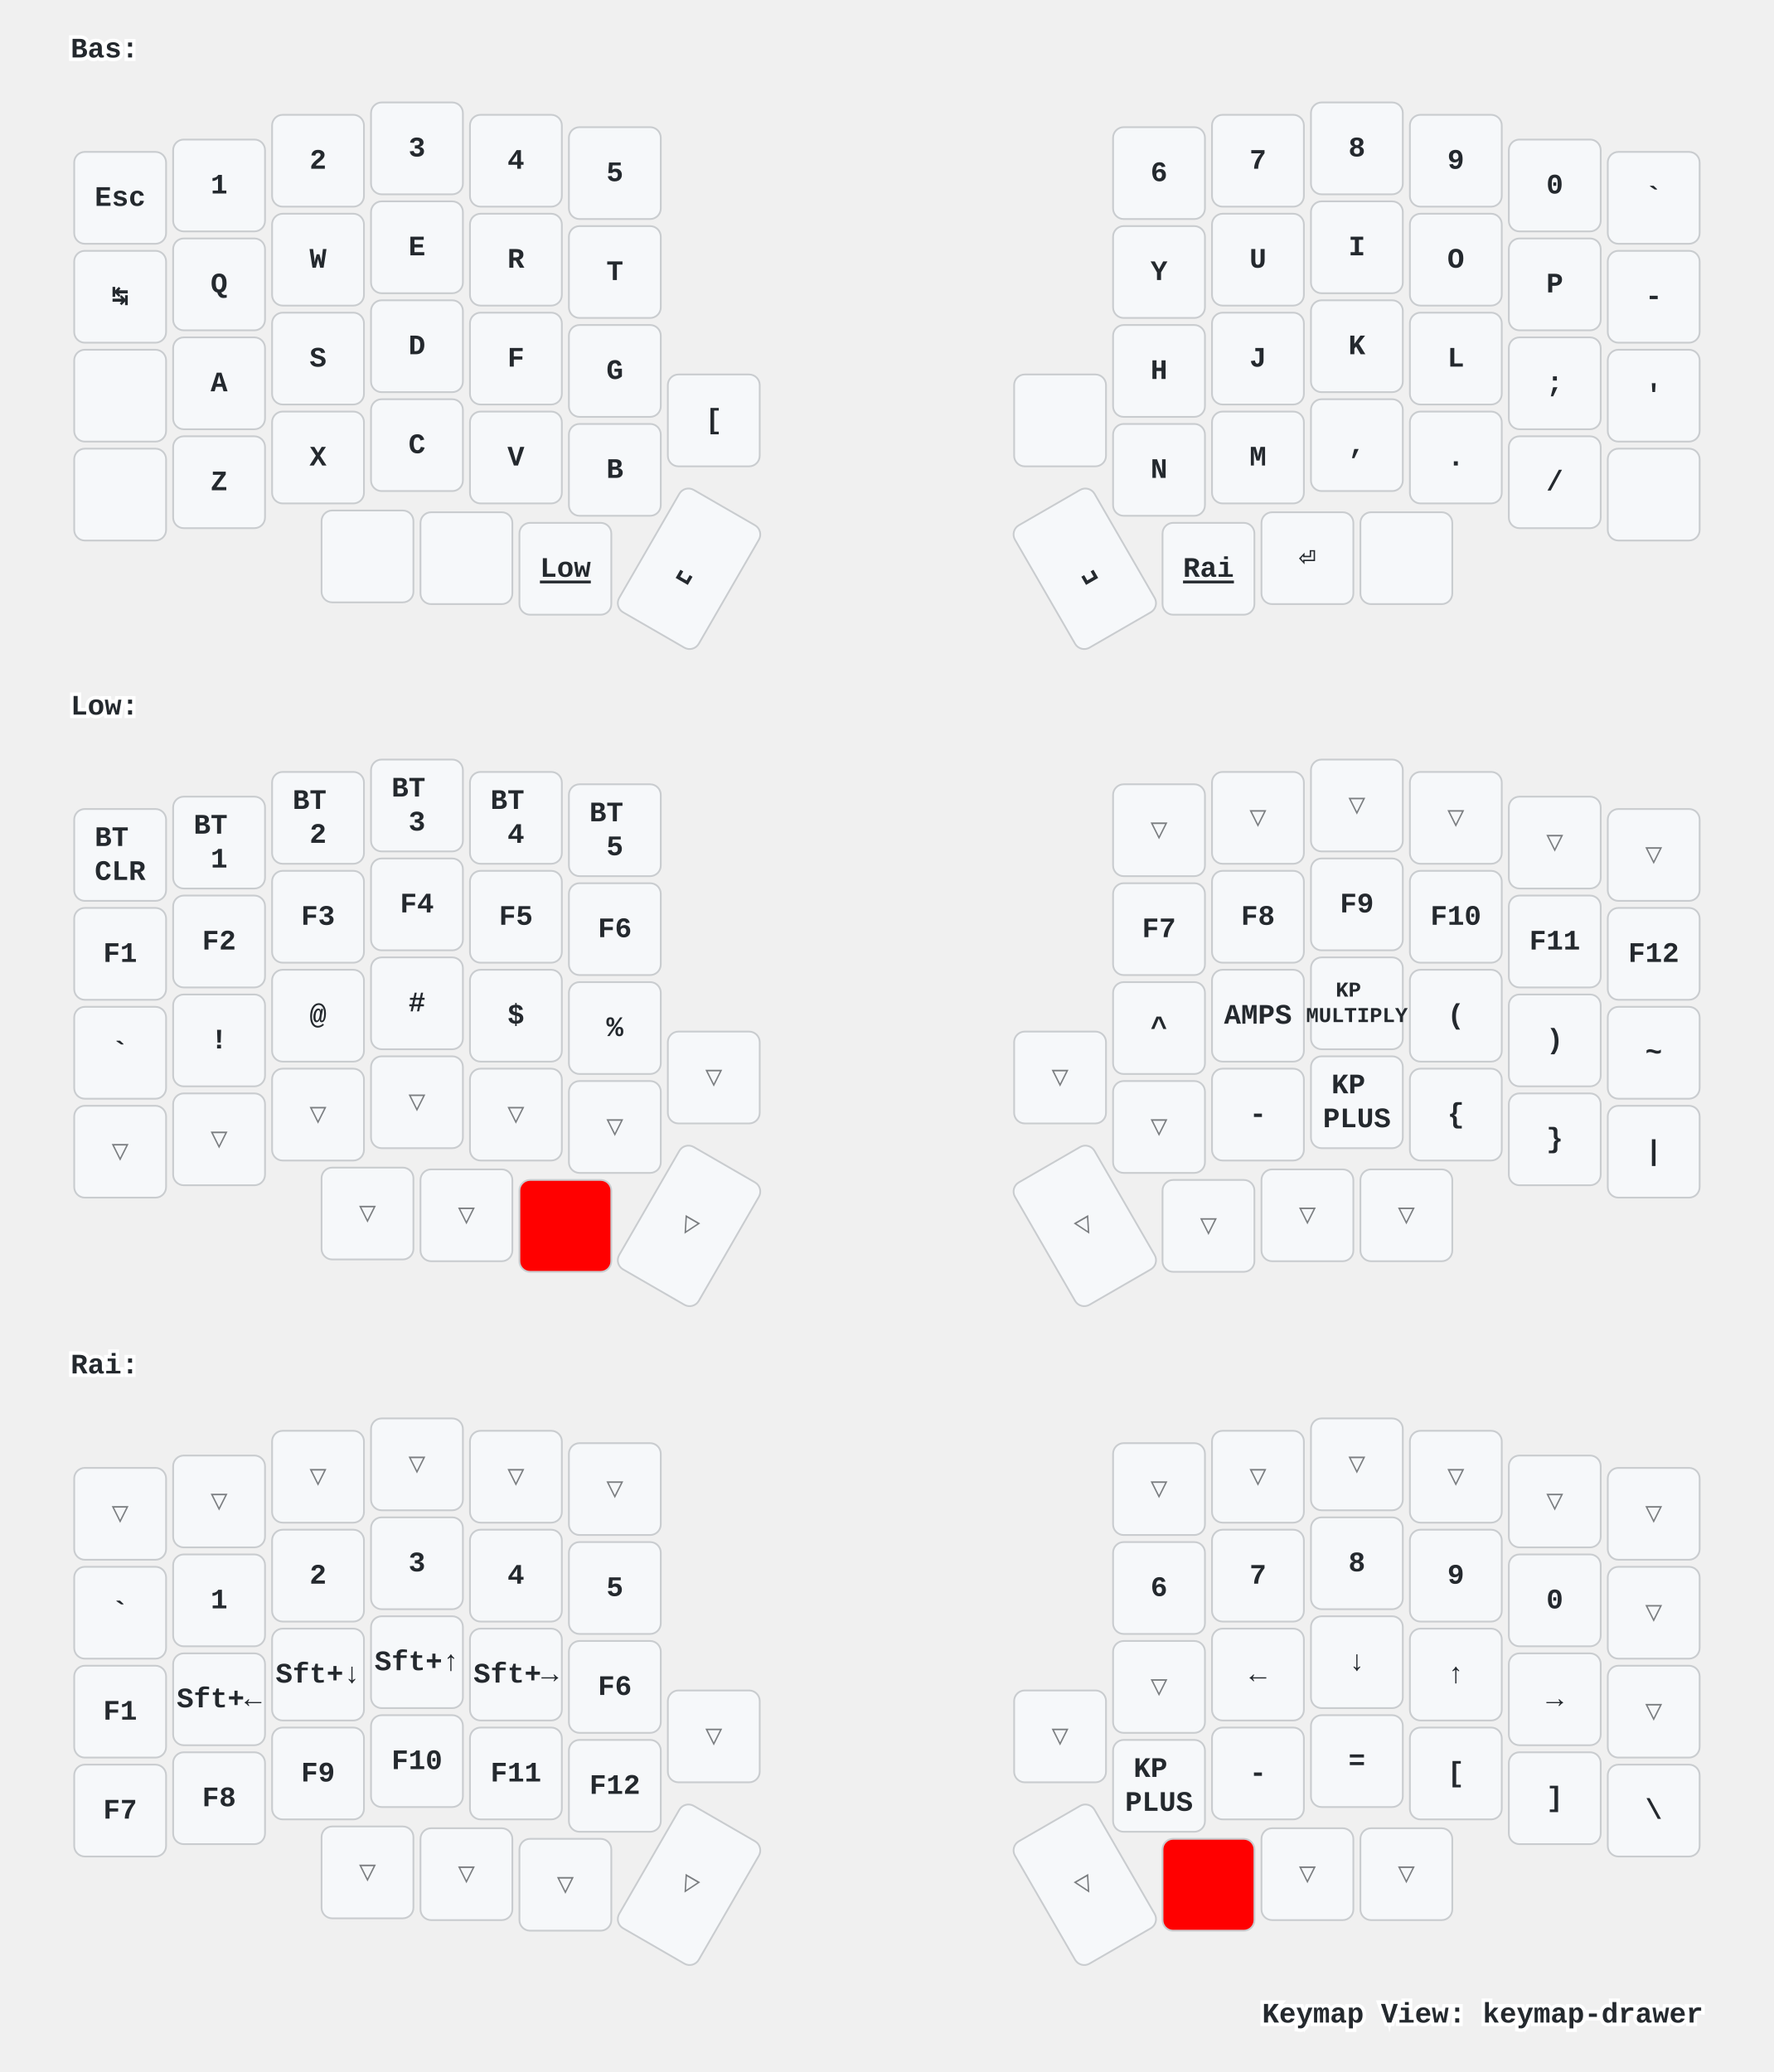
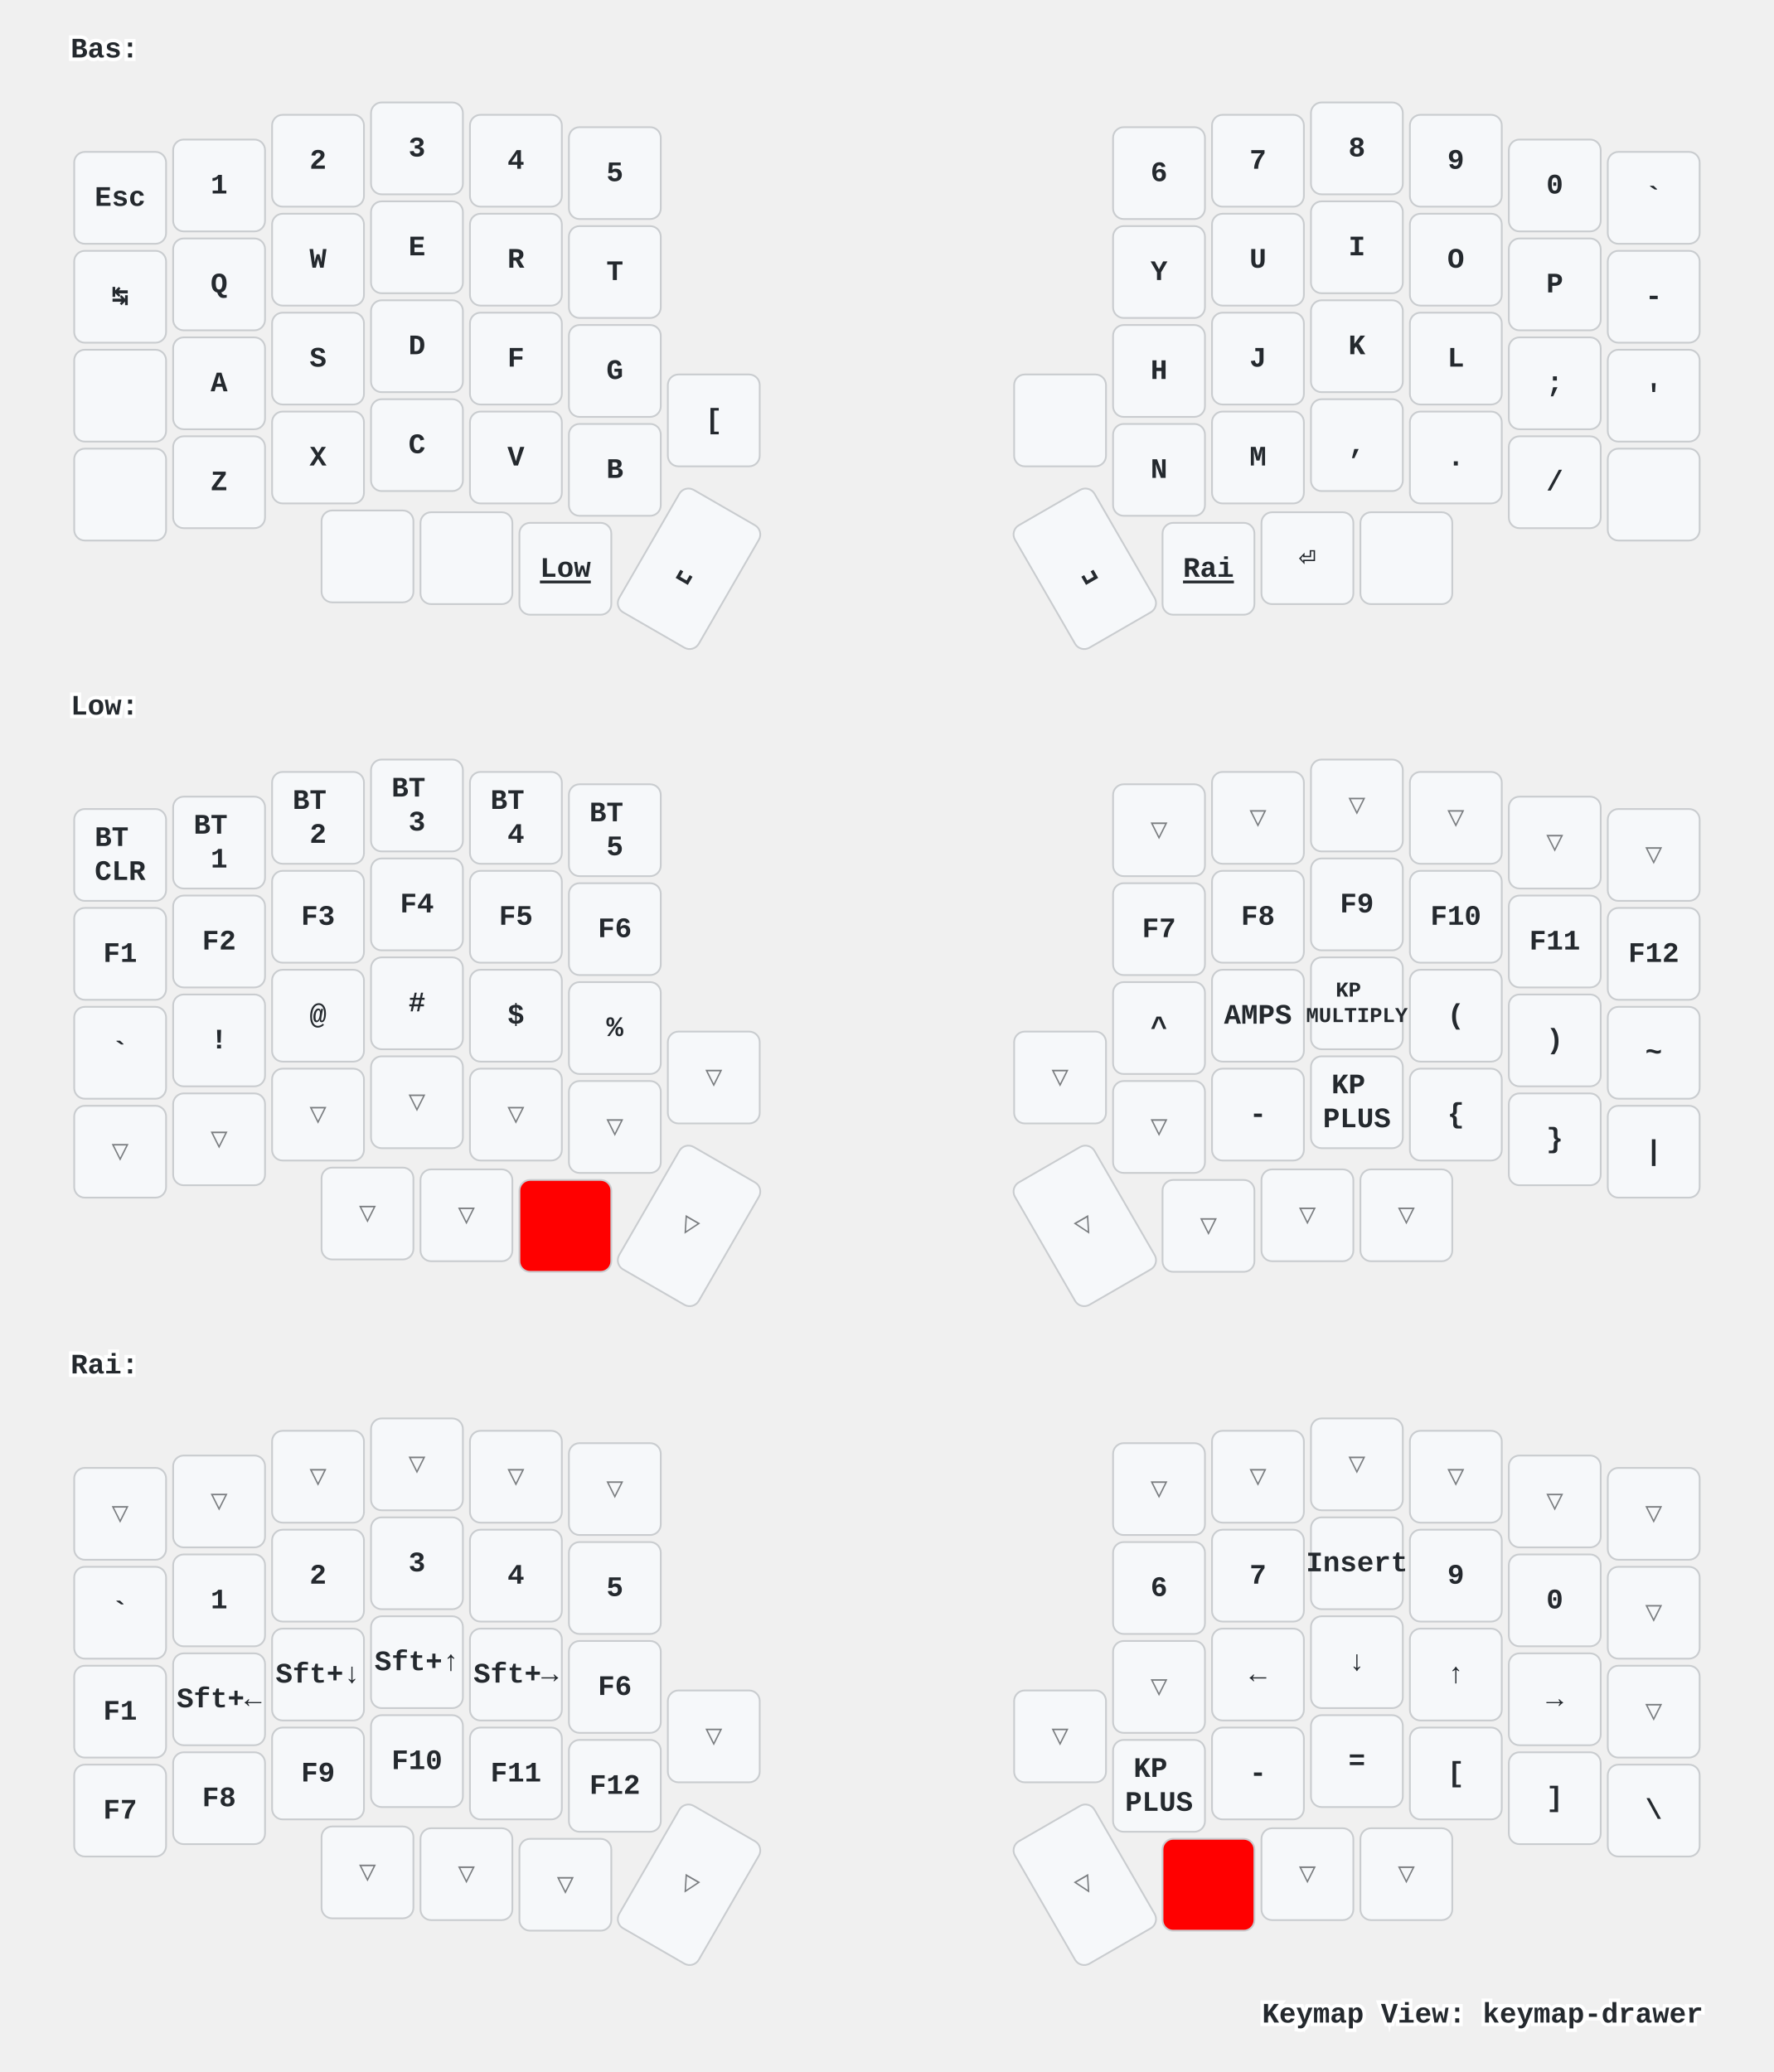
<svg xmlns="http://www.w3.org/2000/svg" xmlns:xlink="http://www.w3.org/1999/xlink" width="1004" height="1173" viewBox="0 0 1004 1173" class="keymap">
  <defs>/* start glyphs */
<svg id="mdi:apple-keyboard-command">
      <svg id="mdi-apple-keyboard-command" viewBox="0 0 24 24">
        <path d="M6,2A4,4 0 0,1 10,6V8H14V6A4,4 0 0,1 18,2A4,4 0 0,1 22,6A4,4 0 0,1 18,10H16V14H18A4,4 0 0,1 22,18A4,4 0 0,1 18,22A4,4 0 0,1 14,18V16H10V18A4,4 0 0,1 6,22A4,4 0 0,1 2,18A4,4 0 0,1 6,14H8V10H6A4,4 0 0,1 2,6A4,4 0 0,1 6,2M16,18A2,2 0 0,0 18,20A2,2 0 0,0 20,18A2,2 0 0,0 18,16H16V18M14,10H10V14H14V10M6,16A2,2 0 0,0 4,18A2,2 0 0,0 6,20A2,2 0 0,0 8,18V16H6M8,6A2,2 0 0,0 6,4A2,2 0 0,0 4,6A2,2 0 0,0 6,8H8V6M18,8A2,2 0 0,0 20,6A2,2 0 0,0 18,4A2,2 0 0,0 16,6V8H18Z" />
      </svg>
    </svg>
    <svg id="mdi:apple-keyboard-control">
      <svg id="mdi-apple-keyboard-control" viewBox="0 0 24 24">
        <path d="M19.78,11.78L18.36,13.19L12,6.83L5.64,13.19L4.22,11.78L12,4L19.78,11.78Z" />
      </svg>
    </svg>
    <svg id="mdi:apple-keyboard-option">
      <svg id="mdi-apple-keyboard-option" viewBox="0 0 24 24">
        <path d="M3,4H9.11L16.15,18H21V20H14.88L7.84,6H3V4M14,4H21V6H14V4Z" />
      </svg>
    </svg>
    <svg id="mdi:apple-keyboard-shift">
      <svg id="mdi-apple-keyboard-shift" viewBox="0 0 24 24">
        <path d="M15,18V12H17.17L12,6.83L6.83,12H9V18H15M12,4L22,14H17V20H7V14H2L12,4Z" />
      </svg>
    </svg>
    <svg id="mdi:backspace-outline">
      <svg id="mdi-backspace-outline" viewBox="0 0 24 24">
        <path d="M19,15.59L17.59,17L14,13.41L10.41,17L9,15.59L12.59,12L9,8.41L10.41,7L14,10.59L17.59,7L19,8.41L15.41,12L19,15.59M22,3A2,2 0 0,1 24,5V19A2,2 0 0,1 22,21H7C6.31,21 5.77,20.64 5.41,20.11L0,12L5.41,3.88C5.77,3.35 6.31,3 7,3H22M22,5H7L2.28,12L7,19H22V5Z" />
      </svg>
    </svg>
  </defs>/* end glyphs */
<style>/* inherit to force styles through use tags */
svg path {
    fill: inherit;
}

/* font and background color specifications */
svg.keymap {
    font-family: SFMono-Regular,Consolas,Liberation Mono,Menlo,monospace;
    font-size: 14px;
    font-kerning: normal;
    text-rendering: optimizeLegibility;
    fill: #24292e;
}

/* default key styling */
rect.key {
    fill: #f6f8fa;
}

rect.key, rect.combo {
    stroke: #c9cccf;
    stroke-width: 1;
}

/* default key side styling, only used is draw_key_sides is set */
rect.side {
    filter: brightness(90%);
}

/* color accent for combo boxes */
rect.combo, rect.combo-separate {
    fill: #cdf;
}

/* color accent for held keys */
rect.held, rect.combo.held {
    fill: #fdd;
}

/* color accent for ghost (optional) keys */
rect.ghost, rect.combo.ghost {
    stroke-dasharray: 4, 4;
    stroke-width: 2;
}

text {
    text-anchor: middle;
    dominant-baseline: middle;
}

/* styling for layer labels */
text.label {
    font-weight: bold;
    text-anchor: start;
    stroke: white;
    stroke-width: 4;
    paint-order: stroke;
}

/* styling for optional footer */
text.footer {
    text-anchor: end;
    dominant-baseline: auto;
    stroke: white;
    stroke-width: 4;
    paint-order: stroke;
}

/* styling for combo tap, and key non-tap label text */
text.combo, text.hold, text.shifted, text.left, text.right {
    font-size: 11px;
}

text.hold {
    text-anchor: middle;
    dominant-baseline: auto;
}

text.shifted {
    text-anchor: middle;
    dominant-baseline: hanging;
}

text.left {
    text-anchor: start;
}

text.right {
    text-anchor: end;
}

text.layer-activator {
    text-decoration: underline;
}

/* styling for hold/shifted label text in combo box */
text.combo.hold, text.combo.shifted, text.combo.left, text.combo.right {
    font-size: 8px;
}

/* lighter symbol for transparent keys */
text.trans {
    fill: #7b7e81;
}

/* styling for combo dendrons */
path.combo {
    stroke-width: 1;
    stroke: gray;
    fill: none;
}

/* Start Tabler Icons Cleanup */
/* cannot use height/width with glyphs */
.icon-tabler &gt; path {
    fill: inherit;
    stroke: inherit;
    stroke-width: 2;
}
/* hide tabler's default box */
.icon-tabler &gt; path[stroke="none"][fill="none"] {
    visibility: hidden;
}
/* End Tabler Icons Cleanup */

/* For default sytles, see https://github.com/caksoylar/keymap-drawer/blob/main/keymap_drawer/config.py#L85 */

svg.keymap {
  font-family: Ubuntu Mono, Inconsolata, Consolas, Liberation Mono, Menlo, monospace;
  font-size: 16px;
  font-weight: bold;
  text-rendering: optimizeLegibility;
}

/* Color accent for held keys
red = #f00
green = #0f0
blue = #00f
yellow = #ff0
cyan = #0ff
magenta = #f0f
white = #fff
black = #000
grey = #888
light grey = #ccc
#ffc
*/
rect.held, rect.combo.held {
    fill: #f00;
}

/* Technique borrowed and extended from https://github.com/englmaxi/zmk-config/blob/master/keymap-drawer/config.yaml */
.sym_sub_text.tap {
  translate: -5px 2px;
  font-size: 20px;
}
.sym_sub_text.shifted {
  translate: 10px 13px;
  font-size: 10px;
  opacity: 1.0;
}
.combo.sym_sub_text.tap {
  translate: -1px 1px;
}
.combo.sym_sub_text.shifted {
  translate: 7px 5px;
  font-size: 10px;
  opacity: 1.0;
}

/* Toggle */
.toggle.shifted {
  translate: -10px 12px;
}

.toggle.hold {
  translate: 13px -23px;
}

/* Variant for tap-dances */
.tap_dance.tap {
  translate: -7px 0px;
  font-size: 12px;
}
.tap_dance.shifted {
  translate: 7px 17px;
  font-size: 12px;
  opacity: 1.0;
}

/* Variant for symbol next to symbol */
.sym_by_sym.tap {
  translate: -6px 0px;
}
.sym_by_sym.shifted {
  translate: 10px 12px;
  opacity: 1.0;
}

.combo.sym_by_sym.tap {
  translate: -35px 0px;
}
.combo.sym_by_sym.shifted {
  translate: 35px 20px;
  opacity: 1.0;
}

.combo.sym_by_sym.hold {
  visibility: hidden;
}

/* hide hold box for combo sym_by_sym */
.combo.sym_by_sym.hold &gt; path[stroke="none"][fill="none"] {
  visibility: hidden;
}
</style>
  <g transform="translate(40, 0)" class="layer-Bas">
    <text x="0" y="28" class="label" id="Bas">Bas:</text>
    <g transform="translate(0, 56)">
      <g transform="translate(28, 56)" class="key keypos-0">
        <rect rx="6" ry="6" x="-26" y="-26" width="52" height="52" class="key" />
        <text x="0" y="0" class="key tap">Esc</text>
      </g>
      <g transform="translate(84, 49)" class="key keypos-1">
        <rect rx="6" ry="6" x="-26" y="-26" width="52" height="52" class="key" />
        <text x="0" y="0" class="key tap">1</text>
      </g>
      <g transform="translate(140, 35)" class="key keypos-2">
        <rect rx="6" ry="6" x="-26" y="-26" width="52" height="52" class="key" />
        <text x="0" y="0" class="key tap">2</text>
      </g>
      <g transform="translate(196, 28)" class="key keypos-3">
        <rect rx="6" ry="6" x="-26" y="-26" width="52" height="52" class="key" />
        <text x="0" y="0" class="key tap">3</text>
      </g>
      <g transform="translate(252, 35)" class="key keypos-4">
        <rect rx="6" ry="6" x="-26" y="-26" width="52" height="52" class="key" />
        <text x="0" y="0" class="key tap">4</text>
      </g>
      <g transform="translate(308, 42)" class="key keypos-5">
        <rect rx="6" ry="6" x="-26" y="-26" width="52" height="52" class="key" />
        <text x="0" y="0" class="key tap">5</text>
      </g>
      <g transform="translate(616, 42)" class="key keypos-6">
        <rect rx="6" ry="6" x="-26" y="-26" width="52" height="52" class="key" />
        <text x="0" y="0" class="key tap">6</text>
      </g>
      <g transform="translate(672, 35)" class="key keypos-7">
        <rect rx="6" ry="6" x="-26" y="-26" width="52" height="52" class="key" />
        <text x="0" y="0" class="key tap">7</text>
      </g>
      <g transform="translate(728, 28)" class="key keypos-8">
        <rect rx="6" ry="6" x="-26" y="-26" width="52" height="52" class="key" />
        <text x="0" y="0" class="key tap">8</text>
      </g>
      <g transform="translate(784, 35)" class="key keypos-9">
        <rect rx="6" ry="6" x="-26" y="-26" width="52" height="52" class="key" />
        <text x="0" y="0" class="key tap">9</text>
      </g>
      <g transform="translate(840, 49)" class="key keypos-10">
        <rect rx="6" ry="6" x="-26" y="-26" width="52" height="52" class="key" />
        <text x="0" y="0" class="key tap">0</text>
      </g>
      <g transform="translate(896, 56)" class="key keypos-11">
        <rect rx="6" ry="6" x="-26" y="-26" width="52" height="52" class="key" />
        <text x="0" y="0" class="key tap">`</text>
      </g>
      <g transform="translate(28, 112)" class="key keypos-12">
        <rect rx="6" ry="6" x="-26" y="-26" width="52" height="52" class="key" />
        <text x="0" y="0" class="key tap">↹</text>
      </g>
      <g transform="translate(84, 105)" class="key keypos-13">
        <rect rx="6" ry="6" x="-26" y="-26" width="52" height="52" class="key" />
        <text x="0" y="0" class="key tap">Q</text>
      </g>
      <g transform="translate(140, 91)" class="key keypos-14">
        <rect rx="6" ry="6" x="-26" y="-26" width="52" height="52" class="key" />
        <text x="0" y="0" class="key tap">W</text>
      </g>
      <g transform="translate(196, 84)" class="key keypos-15">
        <rect rx="6" ry="6" x="-26" y="-26" width="52" height="52" class="key" />
        <text x="0" y="0" class="key tap">E</text>
      </g>
      <g transform="translate(252, 91)" class="key keypos-16">
        <rect rx="6" ry="6" x="-26" y="-26" width="52" height="52" class="key" />
        <text x="0" y="0" class="key tap">R</text>
      </g>
      <g transform="translate(308, 98)" class="key keypos-17">
        <rect rx="6" ry="6" x="-26" y="-26" width="52" height="52" class="key" />
        <text x="0" y="0" class="key tap">T</text>
      </g>
      <g transform="translate(616, 98)" class="key keypos-18">
        <rect rx="6" ry="6" x="-26" y="-26" width="52" height="52" class="key" />
        <text x="0" y="0" class="key tap">Y</text>
      </g>
      <g transform="translate(672, 91)" class="key keypos-19">
        <rect rx="6" ry="6" x="-26" y="-26" width="52" height="52" class="key" />
        <text x="0" y="0" class="key tap">U</text>
      </g>
      <g transform="translate(728, 84)" class="key keypos-20">
        <rect rx="6" ry="6" x="-26" y="-26" width="52" height="52" class="key" />
        <text x="0" y="0" class="key tap">I</text>
      </g>
      <g transform="translate(784, 91)" class="key keypos-21">
        <rect rx="6" ry="6" x="-26" y="-26" width="52" height="52" class="key" />
        <text x="0" y="0" class="key tap">O</text>
      </g>
      <g transform="translate(840, 105)" class="key keypos-22">
        <rect rx="6" ry="6" x="-26" y="-26" width="52" height="52" class="key" />
        <text x="0" y="0" class="key tap">P</text>
      </g>
      <g transform="translate(896, 112)" class="key keypos-23">
        <rect rx="6" ry="6" x="-26" y="-26" width="52" height="52" class="key" />
        <text x="0" y="0" class="key tap">-</text>
      </g>
      <g transform="translate(28, 168)" class="key keypos-24">
        <rect rx="6" ry="6" x="-26" y="-26" width="52" height="52" class="key" />
        <use href="#mdi:apple-keyboard-shift" xlink:href="#mdi:apple-keyboard-shift" x="-9" y="-9" height="18" width="18.0" class="key tap glyph mdi:apple-keyboard-shift" />
      </g>
      <g transform="translate(84, 161)" class="key keypos-25">
        <rect rx="6" ry="6" x="-26" y="-26" width="52" height="52" class="key" />
        <text x="0" y="0" class="key tap">A</text>
      </g>
      <g transform="translate(140, 147)" class="key keypos-26">
        <rect rx="6" ry="6" x="-26" y="-26" width="52" height="52" class="key" />
        <text x="0" y="0" class="key tap">S</text>
      </g>
      <g transform="translate(196, 140)" class="key keypos-27">
        <rect rx="6" ry="6" x="-26" y="-26" width="52" height="52" class="key" />
        <text x="0" y="0" class="key tap">D</text>
      </g>
      <g transform="translate(252, 147)" class="key keypos-28">
        <rect rx="6" ry="6" x="-26" y="-26" width="52" height="52" class="key" />
        <text x="0" y="0" class="key tap">F</text>
      </g>
      <g transform="translate(308, 154)" class="key keypos-29">
        <rect rx="6" ry="6" x="-26" y="-26" width="52" height="52" class="key" />
        <text x="0" y="0" class="key tap">G</text>
      </g>
      <g transform="translate(616, 154)" class="key keypos-30">
        <rect rx="6" ry="6" x="-26" y="-26" width="52" height="52" class="key" />
        <text x="0" y="0" class="key tap">H</text>
      </g>
      <g transform="translate(672, 147)" class="key keypos-31">
        <rect rx="6" ry="6" x="-26" y="-26" width="52" height="52" class="key" />
        <text x="0" y="0" class="key tap">J</text>
      </g>
      <g transform="translate(728, 140)" class="key keypos-32">
        <rect rx="6" ry="6" x="-26" y="-26" width="52" height="52" class="key" />
        <text x="0" y="0" class="key tap">K</text>
      </g>
      <g transform="translate(784, 147)" class="key keypos-33">
        <rect rx="6" ry="6" x="-26" y="-26" width="52" height="52" class="key" />
        <text x="0" y="0" class="key tap">L</text>
      </g>
      <g transform="translate(840, 161)" class="key keypos-34">
        <rect rx="6" ry="6" x="-26" y="-26" width="52" height="52" class="key" />
        <text x="0" y="0" class="key tap">;</text>
      </g>
      <g transform="translate(896, 168)" class="key keypos-35">
        <rect rx="6" ry="6" x="-26" y="-26" width="52" height="52" class="key" />
        <text x="0" y="0" class="key tap">'</text>
      </g>
      <g transform="translate(28, 224)" class="key keypos-36">
        <rect rx="6" ry="6" x="-26" y="-26" width="52" height="52" class="key" />
        <use href="#mdi:apple-keyboard-control" xlink:href="#mdi:apple-keyboard-control" x="-9" y="-9" height="18" width="18.0" class="key tap glyph mdi:apple-keyboard-control" />
      </g>
      <g transform="translate(84, 217)" class="key keypos-37">
        <rect rx="6" ry="6" x="-26" y="-26" width="52" height="52" class="key" />
        <text x="0" y="0" class="key tap">Z</text>
      </g>
      <g transform="translate(140, 203)" class="key keypos-38">
        <rect rx="6" ry="6" x="-26" y="-26" width="52" height="52" class="key" />
        <text x="0" y="0" class="key tap">X</text>
      </g>
      <g transform="translate(196, 196)" class="key keypos-39">
        <rect rx="6" ry="6" x="-26" y="-26" width="52" height="52" class="key" />
        <text x="0" y="0" class="key tap">C</text>
      </g>
      <g transform="translate(252, 203)" class="key keypos-40">
        <rect rx="6" ry="6" x="-26" y="-26" width="52" height="52" class="key" />
        <text x="0" y="0" class="key tap">V</text>
      </g>
      <g transform="translate(308, 210)" class="key keypos-41">
        <rect rx="6" ry="6" x="-26" y="-26" width="52" height="52" class="key" />
        <text x="0" y="0" class="key tap">B</text>
      </g>
      <g transform="translate(364, 182)" class="key keypos-42">
        <rect rx="6" ry="6" x="-26" y="-26" width="52" height="52" class="key" />
        <text x="0" y="0" class="key tap">[</text>
      </g>
      <g transform="translate(560, 182)" class="key keypos-43">
        <rect rx="6" ry="6" x="-26" y="-26" width="52" height="52" class="key" />
        <use href="#mdi:backspace-outline" xlink:href="#mdi:backspace-outline" x="-9" y="-9" height="18" width="18.0" class="key tap glyph mdi:backspace-outline" />
      </g>
      <g transform="translate(616, 210)" class="key keypos-44">
        <rect rx="6" ry="6" x="-26" y="-26" width="52" height="52" class="key" />
        <text x="0" y="0" class="key tap">N</text>
      </g>
      <g transform="translate(672, 203)" class="key keypos-45">
        <rect rx="6" ry="6" x="-26" y="-26" width="52" height="52" class="key" />
        <text x="0" y="0" class="key tap">M</text>
      </g>
      <g transform="translate(728, 196)" class="key keypos-46">
        <rect rx="6" ry="6" x="-26" y="-26" width="52" height="52" class="key" />
        <text x="0" y="0" class="key tap">,</text>
      </g>
      <g transform="translate(784, 203)" class="key keypos-47">
        <rect rx="6" ry="6" x="-26" y="-26" width="52" height="52" class="key" />
        <text x="0" y="0" class="key tap">.</text>
      </g>
      <g transform="translate(840, 217)" class="key keypos-48">
        <rect rx="6" ry="6" x="-26" y="-26" width="52" height="52" class="key" />
        <text x="0" y="0" class="key tap">/</text>
      </g>
      <g transform="translate(896, 224)" class="key keypos-49">
        <rect rx="6" ry="6" x="-26" y="-26" width="52" height="52" class="key" />
        <use href="#mdi:apple-keyboard-shift" xlink:href="#mdi:apple-keyboard-shift" x="-9" y="-9" height="18" width="18.0" class="key tap glyph mdi:apple-keyboard-shift" />
      </g>
      <g transform="translate(168, 259)" class="key keypos-50">
        <rect rx="6" ry="6" x="-26" y="-26" width="52" height="52" class="key" />
        <use href="#mdi:apple-keyboard-option" xlink:href="#mdi:apple-keyboard-option" x="-9" y="-9" height="18" width="18.0" class="key tap glyph mdi:apple-keyboard-option" />
      </g>
      <g transform="translate(224, 260)" class="key keypos-51">
        <rect rx="6" ry="6" x="-26" y="-26" width="52" height="52" class="key" />
        <use href="#mdi:apple-keyboard-command" xlink:href="#mdi:apple-keyboard-command" x="-9" y="-9" height="18" width="18.0" class="key tap glyph mdi:apple-keyboard-command" />
      </g>
      <g transform="translate(280, 266)" class="key keypos-52">
        <rect rx="6" ry="6" x="-26" y="-26" width="52" height="52" class="key" />
        <a href="#Low">
          <text x="0" y="0" class="key tap layer-activator">Low</text>
        </a>
      </g>
      <g transform="translate(350, 266) rotate(30.0)" class="key keypos-53">
        <rect rx="6" ry="6" x="-26" y="-40" width="52" height="80" class="key" />
        <text x="0" y="0" class="key tap">␣</text>
      </g>
      <g transform="translate(574, 266) rotate(-30.0)" class="key keypos-54">
        <rect rx="6" ry="6" x="-26" y="-40" width="52" height="80" class="key" />
        <text x="0" y="0" class="key tap">␣</text>
      </g>
      <g transform="translate(644, 266)" class="key keypos-55">
        <rect rx="6" ry="6" x="-26" y="-26" width="52" height="52" class="key" />
        <a href="#Rai">
          <text x="0" y="0" class="key tap layer-activator">Rai</text>
        </a>
      </g>
      <g transform="translate(700, 260)" class="key keypos-56">
        <rect rx="6" ry="6" x="-26" y="-26" width="52" height="52" class="key" />
        <text x="0" y="0" class="key tap">⏎</text>
      </g>
      <g transform="translate(756, 260)" class="key keypos-57">
        <rect rx="6" ry="6" x="-26" y="-26" width="52" height="52" class="key" />
        <use href="#mdi:apple-keyboard-command" xlink:href="#mdi:apple-keyboard-command" x="-9" y="-9" height="18" width="18.0" class="key tap glyph mdi:apple-keyboard-command" />
      </g>
    </g>
  </g>
  <g transform="translate(40, 372)" class="layer-Low">
    <text x="0" y="28" class="label" id="Low">Low:</text>
    <g transform="translate(0, 56)">
      <g transform="translate(28, 56)" class="key keypos-0">
        <rect rx="6" ry="6" x="-26" y="-26" width="52" height="52" class="key" />
        <text x="0" y="0" class="key tap">
          <tspan x="0" dy="-0.6em">BT</tspan>
          <tspan x="0" dy="1.2em">CLR</tspan>
        </text>
      </g>
      <g transform="translate(84, 49)" class="key keypos-1">
        <rect rx="6" ry="6" x="-26" y="-26" width="52" height="52" class="key" />
        <text x="0" y="0" class="key tap">
          <tspan x="0" dy="-0.6em">BT</tspan>
          <tspan x="0" dy="1.2em">1</tspan>
        </text>
      </g>
      <g transform="translate(140, 35)" class="key keypos-2">
        <rect rx="6" ry="6" x="-26" y="-26" width="52" height="52" class="key" />
        <text x="0" y="0" class="key tap">
          <tspan x="0" dy="-0.6em">BT</tspan>
          <tspan x="0" dy="1.2em">2</tspan>
        </text>
      </g>
      <g transform="translate(196, 28)" class="key keypos-3">
        <rect rx="6" ry="6" x="-26" y="-26" width="52" height="52" class="key" />
        <text x="0" y="0" class="key tap">
          <tspan x="0" dy="-0.6em">BT</tspan>
          <tspan x="0" dy="1.2em">3</tspan>
        </text>
      </g>
      <g transform="translate(252, 35)" class="key keypos-4">
        <rect rx="6" ry="6" x="-26" y="-26" width="52" height="52" class="key" />
        <text x="0" y="0" class="key tap">
          <tspan x="0" dy="-0.6em">BT</tspan>
          <tspan x="0" dy="1.2em">4</tspan>
        </text>
      </g>
      <g transform="translate(308, 42)" class="key keypos-5">
        <rect rx="6" ry="6" x="-26" y="-26" width="52" height="52" class="key" />
        <text x="0" y="0" class="key tap">
          <tspan x="0" dy="-0.6em">BT</tspan>
          <tspan x="0" dy="1.2em">5</tspan>
        </text>
      </g>
      <g transform="translate(616, 42)" class="key trans keypos-6">
        <rect rx="6" ry="6" x="-26" y="-26" width="52" height="52" class="key trans" />
        <text x="0" y="0" class="key trans tap">▽</text>
      </g>
      <g transform="translate(672, 35)" class="key trans keypos-7">
        <rect rx="6" ry="6" x="-26" y="-26" width="52" height="52" class="key trans" />
        <text x="0" y="0" class="key trans tap">▽</text>
      </g>
      <g transform="translate(728, 28)" class="key trans keypos-8">
        <rect rx="6" ry="6" x="-26" y="-26" width="52" height="52" class="key trans" />
        <text x="0" y="0" class="key trans tap">▽</text>
      </g>
      <g transform="translate(784, 35)" class="key trans keypos-9">
        <rect rx="6" ry="6" x="-26" y="-26" width="52" height="52" class="key trans" />
        <text x="0" y="0" class="key trans tap">▽</text>
      </g>
      <g transform="translate(840, 49)" class="key trans keypos-10">
        <rect rx="6" ry="6" x="-26" y="-26" width="52" height="52" class="key trans" />
        <text x="0" y="0" class="key trans tap">▽</text>
      </g>
      <g transform="translate(896, 56)" class="key trans keypos-11">
        <rect rx="6" ry="6" x="-26" y="-26" width="52" height="52" class="key trans" />
        <text x="0" y="0" class="key trans tap">▽</text>
      </g>
      <g transform="translate(28, 112)" class="key keypos-12">
        <rect rx="6" ry="6" x="-26" y="-26" width="52" height="52" class="key" />
        <text x="0" y="0" class="key tap">F1</text>
      </g>
      <g transform="translate(84, 105)" class="key keypos-13">
        <rect rx="6" ry="6" x="-26" y="-26" width="52" height="52" class="key" />
        <text x="0" y="0" class="key tap">F2</text>
      </g>
      <g transform="translate(140, 91)" class="key keypos-14">
        <rect rx="6" ry="6" x="-26" y="-26" width="52" height="52" class="key" />
        <text x="0" y="0" class="key tap">F3</text>
      </g>
      <g transform="translate(196, 84)" class="key keypos-15">
        <rect rx="6" ry="6" x="-26" y="-26" width="52" height="52" class="key" />
        <text x="0" y="0" class="key tap">F4</text>
      </g>
      <g transform="translate(252, 91)" class="key keypos-16">
        <rect rx="6" ry="6" x="-26" y="-26" width="52" height="52" class="key" />
        <text x="0" y="0" class="key tap">F5</text>
      </g>
      <g transform="translate(308, 98)" class="key keypos-17">
        <rect rx="6" ry="6" x="-26" y="-26" width="52" height="52" class="key" />
        <text x="0" y="0" class="key tap">F6</text>
      </g>
      <g transform="translate(616, 98)" class="key keypos-18">
        <rect rx="6" ry="6" x="-26" y="-26" width="52" height="52" class="key" />
        <text x="0" y="0" class="key tap">F7</text>
      </g>
      <g transform="translate(672, 91)" class="key keypos-19">
        <rect rx="6" ry="6" x="-26" y="-26" width="52" height="52" class="key" />
        <text x="0" y="0" class="key tap">F8</text>
      </g>
      <g transform="translate(728, 84)" class="key keypos-20">
        <rect rx="6" ry="6" x="-26" y="-26" width="52" height="52" class="key" />
        <text x="0" y="0" class="key tap">F9</text>
      </g>
      <g transform="translate(784, 91)" class="key keypos-21">
        <rect rx="6" ry="6" x="-26" y="-26" width="52" height="52" class="key" />
        <text x="0" y="0" class="key tap">F10</text>
      </g>
      <g transform="translate(840, 105)" class="key keypos-22">
        <rect rx="6" ry="6" x="-26" y="-26" width="52" height="52" class="key" />
        <text x="0" y="0" class="key tap">F11</text>
      </g>
      <g transform="translate(896, 112)" class="key keypos-23">
        <rect rx="6" ry="6" x="-26" y="-26" width="52" height="52" class="key" />
        <text x="0" y="0" class="key tap">F12</text>
      </g>
      <g transform="translate(28, 168)" class="key keypos-24">
        <rect rx="6" ry="6" x="-26" y="-26" width="52" height="52" class="key" />
        <text x="0" y="0" class="key tap">`</text>
      </g>
      <g transform="translate(84, 161)" class="key keypos-25">
        <rect rx="6" ry="6" x="-26" y="-26" width="52" height="52" class="key" />
        <text x="0" y="0" class="key tap">!</text>
      </g>
      <g transform="translate(140, 147)" class="key keypos-26">
        <rect rx="6" ry="6" x="-26" y="-26" width="52" height="52" class="key" />
        <text x="0" y="0" class="key tap">@</text>
      </g>
      <g transform="translate(196, 140)" class="key keypos-27">
        <rect rx="6" ry="6" x="-26" y="-26" width="52" height="52" class="key" />
        <text x="0" y="0" class="key tap">#</text>
      </g>
      <g transform="translate(252, 147)" class="key keypos-28">
        <rect rx="6" ry="6" x="-26" y="-26" width="52" height="52" class="key" />
        <text x="0" y="0" class="key tap">$</text>
      </g>
      <g transform="translate(308, 154)" class="key keypos-29">
        <rect rx="6" ry="6" x="-26" y="-26" width="52" height="52" class="key" />
        <text x="0" y="0" class="key tap">%</text>
      </g>
      <g transform="translate(616, 154)" class="key keypos-30">
        <rect rx="6" ry="6" x="-26" y="-26" width="52" height="52" class="key" />
        <text x="0" y="0" class="key tap">^</text>
      </g>
      <g transform="translate(672, 147)" class="key keypos-31">
        <rect rx="6" ry="6" x="-26" y="-26" width="52" height="52" class="key" />
        <text x="0" y="0" class="key tap">AMPS</text>
      </g>
      <g transform="translate(728, 140)" class="key keypos-32">
        <rect rx="6" ry="6" x="-26" y="-26" width="52" height="52" class="key" />
        <text x="0" y="0" class="key tap">
          <tspan x="0" dy="-0.6em" style="font-size: 75%">KP</tspan>
          <tspan x="0" dy="1.2em" style="font-size: 75%">MULTIPLY</tspan>
        </text>
      </g>
      <g transform="translate(784, 147)" class="key keypos-33">
        <rect rx="6" ry="6" x="-26" y="-26" width="52" height="52" class="key" />
        <text x="0" y="0" class="key tap">(</text>
      </g>
      <g transform="translate(840, 161)" class="key keypos-34">
        <rect rx="6" ry="6" x="-26" y="-26" width="52" height="52" class="key" />
        <text x="0" y="0" class="key tap">)</text>
      </g>
      <g transform="translate(896, 168)" class="key keypos-35">
        <rect rx="6" ry="6" x="-26" y="-26" width="52" height="52" class="key" />
        <text x="0" y="0" class="key tap">~</text>
      </g>
      <g transform="translate(28, 224)" class="key trans keypos-36">
        <rect rx="6" ry="6" x="-26" y="-26" width="52" height="52" class="key trans" />
        <text x="0" y="0" class="key trans tap">▽</text>
      </g>
      <g transform="translate(84, 217)" class="key trans keypos-37">
        <rect rx="6" ry="6" x="-26" y="-26" width="52" height="52" class="key trans" />
        <text x="0" y="0" class="key trans tap">▽</text>
      </g>
      <g transform="translate(140, 203)" class="key trans keypos-38">
        <rect rx="6" ry="6" x="-26" y="-26" width="52" height="52" class="key trans" />
        <text x="0" y="0" class="key trans tap">▽</text>
      </g>
      <g transform="translate(196, 196)" class="key trans keypos-39">
        <rect rx="6" ry="6" x="-26" y="-26" width="52" height="52" class="key trans" />
        <text x="0" y="0" class="key trans tap">▽</text>
      </g>
      <g transform="translate(252, 203)" class="key trans keypos-40">
        <rect rx="6" ry="6" x="-26" y="-26" width="52" height="52" class="key trans" />
        <text x="0" y="0" class="key trans tap">▽</text>
      </g>
      <g transform="translate(308, 210)" class="key trans keypos-41">
        <rect rx="6" ry="6" x="-26" y="-26" width="52" height="52" class="key trans" />
        <text x="0" y="0" class="key trans tap">▽</text>
      </g>
      <g transform="translate(364, 182)" class="key trans keypos-42">
        <rect rx="6" ry="6" x="-26" y="-26" width="52" height="52" class="key trans" />
        <text x="0" y="0" class="key trans tap">▽</text>
      </g>
      <g transform="translate(560, 182)" class="key trans keypos-43">
        <rect rx="6" ry="6" x="-26" y="-26" width="52" height="52" class="key trans" />
        <text x="0" y="0" class="key trans tap">▽</text>
      </g>
      <g transform="translate(616, 210)" class="key trans keypos-44">
        <rect rx="6" ry="6" x="-26" y="-26" width="52" height="52" class="key trans" />
        <text x="0" y="0" class="key trans tap">▽</text>
      </g>
      <g transform="translate(672, 203)" class="key keypos-45">
        <rect rx="6" ry="6" x="-26" y="-26" width="52" height="52" class="key" />
        <text x="0" y="0" class="key tap">-</text>
      </g>
      <g transform="translate(728, 196)" class="key keypos-46">
        <rect rx="6" ry="6" x="-26" y="-26" width="52" height="52" class="key" />
        <text x="0" y="0" class="key tap">
          <tspan x="0" dy="-0.6em">KP</tspan>
          <tspan x="0" dy="1.2em">PLUS</tspan>
        </text>
      </g>
      <g transform="translate(784, 203)" class="key keypos-47">
        <rect rx="6" ry="6" x="-26" y="-26" width="52" height="52" class="key" />
        <text x="0" y="0" class="key tap">{</text>
      </g>
      <g transform="translate(840, 217)" class="key keypos-48">
        <rect rx="6" ry="6" x="-26" y="-26" width="52" height="52" class="key" />
        <text x="0" y="0" class="key tap">}</text>
      </g>
      <g transform="translate(896, 224)" class="key keypos-49">
        <rect rx="6" ry="6" x="-26" y="-26" width="52" height="52" class="key" />
        <text x="0" y="0" class="key tap">|</text>
      </g>
      <g transform="translate(168, 259)" class="key trans keypos-50">
        <rect rx="6" ry="6" x="-26" y="-26" width="52" height="52" class="key trans" />
        <text x="0" y="0" class="key trans tap">▽</text>
      </g>
      <g transform="translate(224, 260)" class="key trans keypos-51">
        <rect rx="6" ry="6" x="-26" y="-26" width="52" height="52" class="key trans" />
        <text x="0" y="0" class="key trans tap">▽</text>
      </g>
      <g transform="translate(280, 266)" class="key held keypos-52">
        <rect rx="6" ry="6" x="-26" y="-26" width="52" height="52" class="key held" />
      </g>
      <g transform="translate(350, 266) rotate(30.0)" class="key trans keypos-53">
        <rect rx="6" ry="6" x="-26" y="-40" width="52" height="80" class="key trans" />
        <text x="0" y="0" class="key trans tap">▽</text>
      </g>
      <g transform="translate(574, 266) rotate(-30.0)" class="key trans keypos-54">
        <rect rx="6" ry="6" x="-26" y="-40" width="52" height="80" class="key trans" />
        <text x="0" y="0" class="key trans tap">▽</text>
      </g>
      <g transform="translate(644, 266)" class="key trans keypos-55">
        <rect rx="6" ry="6" x="-26" y="-26" width="52" height="52" class="key trans" />
        <text x="0" y="0" class="key trans tap">▽</text>
      </g>
      <g transform="translate(700, 260)" class="key trans keypos-56">
        <rect rx="6" ry="6" x="-26" y="-26" width="52" height="52" class="key trans" />
        <text x="0" y="0" class="key trans tap">▽</text>
      </g>
      <g transform="translate(756, 260)" class="key trans keypos-57">
        <rect rx="6" ry="6" x="-26" y="-26" width="52" height="52" class="key trans" />
        <text x="0" y="0" class="key trans tap">▽</text>
      </g>
    </g>
  </g>
  <g transform="translate(40, 745)" class="layer-Rai">
    <text x="0" y="28" class="label" id="Rai">Rai:</text>
    <g transform="translate(0, 56)">
      <g transform="translate(28, 56)" class="key trans keypos-0">
        <rect rx="6" ry="6" x="-26" y="-26" width="52" height="52" class="key trans" />
        <text x="0" y="0" class="key trans tap">▽</text>
      </g>
      <g transform="translate(84, 49)" class="key trans keypos-1">
        <rect rx="6" ry="6" x="-26" y="-26" width="52" height="52" class="key trans" />
        <text x="0" y="0" class="key trans tap">▽</text>
      </g>
      <g transform="translate(140, 35)" class="key trans keypos-2">
        <rect rx="6" ry="6" x="-26" y="-26" width="52" height="52" class="key trans" />
        <text x="0" y="0" class="key trans tap">▽</text>
      </g>
      <g transform="translate(196, 28)" class="key trans keypos-3">
        <rect rx="6" ry="6" x="-26" y="-26" width="52" height="52" class="key trans" />
        <text x="0" y="0" class="key trans tap">▽</text>
      </g>
      <g transform="translate(252, 35)" class="key trans keypos-4">
        <rect rx="6" ry="6" x="-26" y="-26" width="52" height="52" class="key trans" />
        <text x="0" y="0" class="key trans tap">▽</text>
      </g>
      <g transform="translate(308, 42)" class="key trans keypos-5">
        <rect rx="6" ry="6" x="-26" y="-26" width="52" height="52" class="key trans" />
        <text x="0" y="0" class="key trans tap">▽</text>
      </g>
      <g transform="translate(616, 42)" class="key trans keypos-6">
        <rect rx="6" ry="6" x="-26" y="-26" width="52" height="52" class="key trans" />
        <text x="0" y="0" class="key trans tap">▽</text>
      </g>
      <g transform="translate(672, 35)" class="key trans keypos-7">
        <rect rx="6" ry="6" x="-26" y="-26" width="52" height="52" class="key trans" />
        <text x="0" y="0" class="key trans tap">▽</text>
      </g>
      <g transform="translate(728, 28)" class="key trans keypos-8">
        <rect rx="6" ry="6" x="-26" y="-26" width="52" height="52" class="key trans" />
        <text x="0" y="0" class="key trans tap">▽</text>
      </g>
      <g transform="translate(784, 35)" class="key trans keypos-9">
        <rect rx="6" ry="6" x="-26" y="-26" width="52" height="52" class="key trans" />
        <text x="0" y="0" class="key trans tap">▽</text>
      </g>
      <g transform="translate(840, 49)" class="key trans keypos-10">
        <rect rx="6" ry="6" x="-26" y="-26" width="52" height="52" class="key trans" />
        <text x="0" y="0" class="key trans tap">▽</text>
      </g>
      <g transform="translate(896, 56)" class="key trans keypos-11">
        <rect rx="6" ry="6" x="-26" y="-26" width="52" height="52" class="key trans" />
        <text x="0" y="0" class="key trans tap">▽</text>
      </g>
      <g transform="translate(28, 112)" class="key keypos-12">
        <rect rx="6" ry="6" x="-26" y="-26" width="52" height="52" class="key" />
        <text x="0" y="0" class="key tap">`</text>
      </g>
      <g transform="translate(84, 105)" class="key keypos-13">
        <rect rx="6" ry="6" x="-26" y="-26" width="52" height="52" class="key" />
        <text x="0" y="0" class="key tap">1</text>
      </g>
      <g transform="translate(140, 91)" class="key keypos-14">
        <rect rx="6" ry="6" x="-26" y="-26" width="52" height="52" class="key" />
        <text x="0" y="0" class="key tap">2</text>
      </g>
      <g transform="translate(196, 84)" class="key keypos-15">
        <rect rx="6" ry="6" x="-26" y="-26" width="52" height="52" class="key" />
        <text x="0" y="0" class="key tap">3</text>
      </g>
      <g transform="translate(252, 91)" class="key keypos-16">
        <rect rx="6" ry="6" x="-26" y="-26" width="52" height="52" class="key" />
        <text x="0" y="0" class="key tap">4</text>
      </g>
      <g transform="translate(308, 98)" class="key keypos-17">
        <rect rx="6" ry="6" x="-26" y="-26" width="52" height="52" class="key" />
        <text x="0" y="0" class="key tap">5</text>
      </g>
      <g transform="translate(616, 98)" class="key keypos-18">
        <rect rx="6" ry="6" x="-26" y="-26" width="52" height="52" class="key" />
        <text x="0" y="0" class="key tap">6</text>
      </g>
      <g transform="translate(672, 91)" class="key keypos-19">
        <rect rx="6" ry="6" x="-26" y="-26" width="52" height="52" class="key" />
        <text x="0" y="0" class="key tap">7</text>
      </g>
      <g transform="translate(728, 84)" class="key keypos-20">
        <rect rx="6" ry="6" x="-26" y="-26" width="52" height="52" class="key" />
-         <text x="0" y="0" class="key tap">8</text>
+         <text x="0" y="0" class="key tap">Insert</text>
      </g>
      <g transform="translate(784, 91)" class="key keypos-21">
        <rect rx="6" ry="6" x="-26" y="-26" width="52" height="52" class="key" />
        <text x="0" y="0" class="key tap">9</text>
      </g>
      <g transform="translate(840, 105)" class="key keypos-22">
        <rect rx="6" ry="6" x="-26" y="-26" width="52" height="52" class="key" />
        <text x="0" y="0" class="key tap">0</text>
      </g>
      <g transform="translate(896, 112)" class="key trans keypos-23">
        <rect rx="6" ry="6" x="-26" y="-26" width="52" height="52" class="key trans" />
        <text x="0" y="0" class="key trans tap">▽</text>
      </g>
      <g transform="translate(28, 168)" class="key keypos-24">
        <rect rx="6" ry="6" x="-26" y="-26" width="52" height="52" class="key" />
        <text x="0" y="0" class="key tap">F1</text>
      </g>
      <g transform="translate(84, 161)" class="key keypos-25">
        <rect rx="6" ry="6" x="-26" y="-26" width="52" height="52" class="key" />
        <text x="0" y="0" class="key tap">Sft+←</text>
      </g>
      <g transform="translate(140, 147)" class="key keypos-26">
        <rect rx="6" ry="6" x="-26" y="-26" width="52" height="52" class="key" />
        <text x="0" y="0" class="key tap">Sft+↓</text>
      </g>
      <g transform="translate(196, 140)" class="key keypos-27">
        <rect rx="6" ry="6" x="-26" y="-26" width="52" height="52" class="key" />
        <text x="0" y="0" class="key tap">Sft+↑</text>
      </g>
      <g transform="translate(252, 147)" class="key keypos-28">
        <rect rx="6" ry="6" x="-26" y="-26" width="52" height="52" class="key" />
        <text x="0" y="0" class="key tap">Sft+→</text>
      </g>
      <g transform="translate(308, 154)" class="key keypos-29">
        <rect rx="6" ry="6" x="-26" y="-26" width="52" height="52" class="key" />
        <text x="0" y="0" class="key tap">F6</text>
      </g>
      <g transform="translate(616, 154)" class="key trans keypos-30">
        <rect rx="6" ry="6" x="-26" y="-26" width="52" height="52" class="key trans" />
        <text x="0" y="0" class="key trans tap">▽</text>
      </g>
      <g transform="translate(672, 147)" class="key keypos-31">
        <rect rx="6" ry="6" x="-26" y="-26" width="52" height="52" class="key" />
        <text x="0" y="0" class="key tap">←</text>
      </g>
      <g transform="translate(728, 140)" class="key keypos-32">
        <rect rx="6" ry="6" x="-26" y="-26" width="52" height="52" class="key" />
        <text x="0" y="0" class="key tap">↓</text>
      </g>
      <g transform="translate(784, 147)" class="key keypos-33">
        <rect rx="6" ry="6" x="-26" y="-26" width="52" height="52" class="key" />
        <text x="0" y="0" class="key tap">↑</text>
      </g>
      <g transform="translate(840, 161)" class="key keypos-34">
        <rect rx="6" ry="6" x="-26" y="-26" width="52" height="52" class="key" />
        <text x="0" y="0" class="key tap">→</text>
      </g>
      <g transform="translate(896, 168)" class="key trans keypos-35">
        <rect rx="6" ry="6" x="-26" y="-26" width="52" height="52" class="key trans" />
        <text x="0" y="0" class="key trans tap">▽</text>
      </g>
      <g transform="translate(28, 224)" class="key keypos-36">
        <rect rx="6" ry="6" x="-26" y="-26" width="52" height="52" class="key" />
        <text x="0" y="0" class="key tap">F7</text>
      </g>
      <g transform="translate(84, 217)" class="key keypos-37">
        <rect rx="6" ry="6" x="-26" y="-26" width="52" height="52" class="key" />
        <text x="0" y="0" class="key tap">F8</text>
      </g>
      <g transform="translate(140, 203)" class="key keypos-38">
        <rect rx="6" ry="6" x="-26" y="-26" width="52" height="52" class="key" />
        <text x="0" y="0" class="key tap">F9</text>
      </g>
      <g transform="translate(196, 196)" class="key keypos-39">
        <rect rx="6" ry="6" x="-26" y="-26" width="52" height="52" class="key" />
        <text x="0" y="0" class="key tap">F10</text>
      </g>
      <g transform="translate(252, 203)" class="key keypos-40">
        <rect rx="6" ry="6" x="-26" y="-26" width="52" height="52" class="key" />
        <text x="0" y="0" class="key tap">F11</text>
      </g>
      <g transform="translate(308, 210)" class="key keypos-41">
        <rect rx="6" ry="6" x="-26" y="-26" width="52" height="52" class="key" />
        <text x="0" y="0" class="key tap">F12</text>
      </g>
      <g transform="translate(364, 182)" class="key trans keypos-42">
        <rect rx="6" ry="6" x="-26" y="-26" width="52" height="52" class="key trans" />
        <text x="0" y="0" class="key trans tap">▽</text>
      </g>
      <g transform="translate(560, 182)" class="key trans keypos-43">
        <rect rx="6" ry="6" x="-26" y="-26" width="52" height="52" class="key trans" />
        <text x="0" y="0" class="key trans tap">▽</text>
      </g>
      <g transform="translate(616, 210)" class="key keypos-44">
        <rect rx="6" ry="6" x="-26" y="-26" width="52" height="52" class="key" />
        <text x="0" y="0" class="key tap">
          <tspan x="0" dy="-0.6em">KP</tspan>
          <tspan x="0" dy="1.2em">PLUS</tspan>
        </text>
      </g>
      <g transform="translate(672, 203)" class="key keypos-45">
        <rect rx="6" ry="6" x="-26" y="-26" width="52" height="52" class="key" />
        <text x="0" y="0" class="key tap">-</text>
      </g>
      <g transform="translate(728, 196)" class="key keypos-46">
        <rect rx="6" ry="6" x="-26" y="-26" width="52" height="52" class="key" />
        <text x="0" y="0" class="key tap">=</text>
      </g>
      <g transform="translate(784, 203)" class="key keypos-47">
        <rect rx="6" ry="6" x="-26" y="-26" width="52" height="52" class="key" />
        <text x="0" y="0" class="key tap">[</text>
      </g>
      <g transform="translate(840, 217)" class="key keypos-48">
        <rect rx="6" ry="6" x="-26" y="-26" width="52" height="52" class="key" />
        <text x="0" y="0" class="key tap">]</text>
      </g>
      <g transform="translate(896, 224)" class="key keypos-49">
        <rect rx="6" ry="6" x="-26" y="-26" width="52" height="52" class="key" />
        <text x="0" y="0" class="key tap">\</text>
      </g>
      <g transform="translate(168, 259)" class="key trans keypos-50">
        <rect rx="6" ry="6" x="-26" y="-26" width="52" height="52" class="key trans" />
        <text x="0" y="0" class="key trans tap">▽</text>
      </g>
      <g transform="translate(224, 260)" class="key trans keypos-51">
        <rect rx="6" ry="6" x="-26" y="-26" width="52" height="52" class="key trans" />
        <text x="0" y="0" class="key trans tap">▽</text>
      </g>
      <g transform="translate(280, 266)" class="key trans keypos-52">
        <rect rx="6" ry="6" x="-26" y="-26" width="52" height="52" class="key trans" />
        <text x="0" y="0" class="key trans tap">▽</text>
      </g>
      <g transform="translate(350, 266) rotate(30.0)" class="key trans keypos-53">
        <rect rx="6" ry="6" x="-26" y="-40" width="52" height="80" class="key trans" />
        <text x="0" y="0" class="key trans tap">▽</text>
      </g>
      <g transform="translate(574, 266) rotate(-30.0)" class="key trans keypos-54">
        <rect rx="6" ry="6" x="-26" y="-40" width="52" height="80" class="key trans" />
        <text x="0" y="0" class="key trans tap">▽</text>
      </g>
      <g transform="translate(644, 266)" class="key held keypos-55">
        <rect rx="6" ry="6" x="-26" y="-26" width="52" height="52" class="key held" />
      </g>
      <g transform="translate(700, 260)" class="key trans keypos-56">
        <rect rx="6" ry="6" x="-26" y="-26" width="52" height="52" class="key trans" />
        <text x="0" y="0" class="key trans tap">▽</text>
      </g>
      <g transform="translate(756, 260)" class="key trans keypos-57">
        <rect rx="6" ry="6" x="-26" y="-26" width="52" height="52" class="key trans" />
        <text x="0" y="0" class="key trans tap">▽</text>
      </g>
    </g>
  </g>
  <text x="964.0" y="1145.0" class="footer">Keymap View: <a href="https://github.com/caksoylar/keymap-drawer">keymap-drawer</a>
  </text>
</svg>
